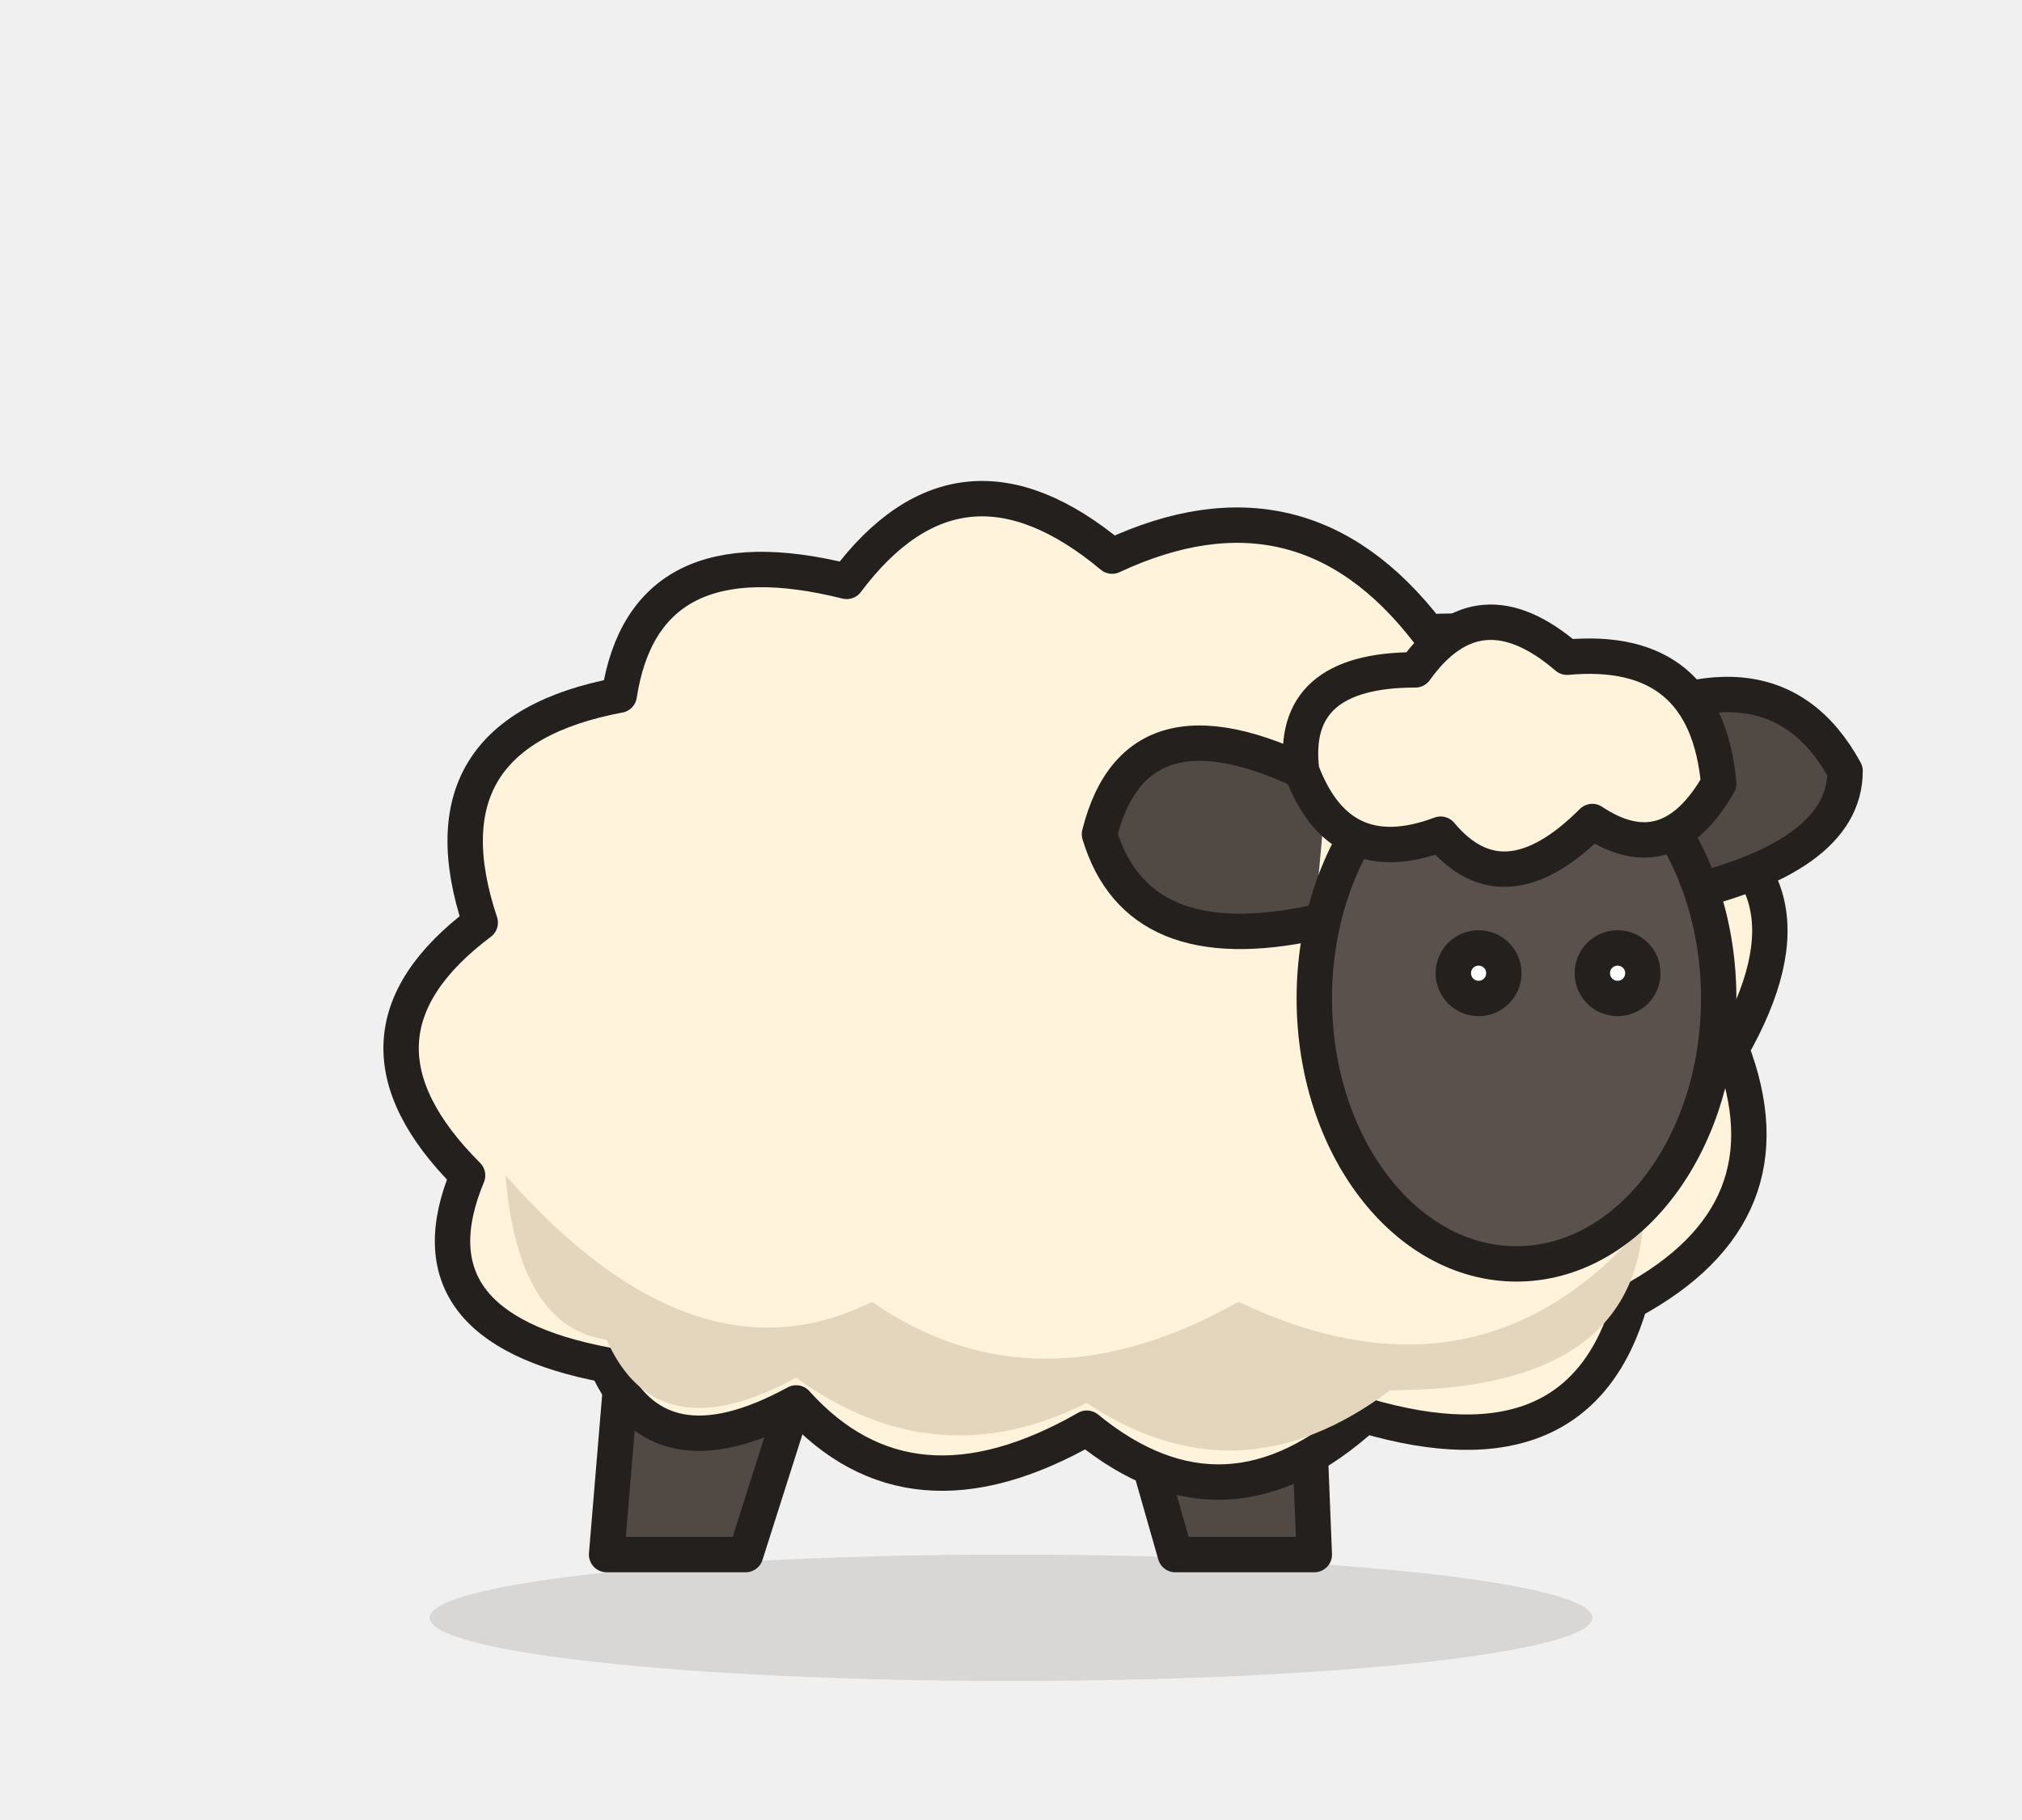
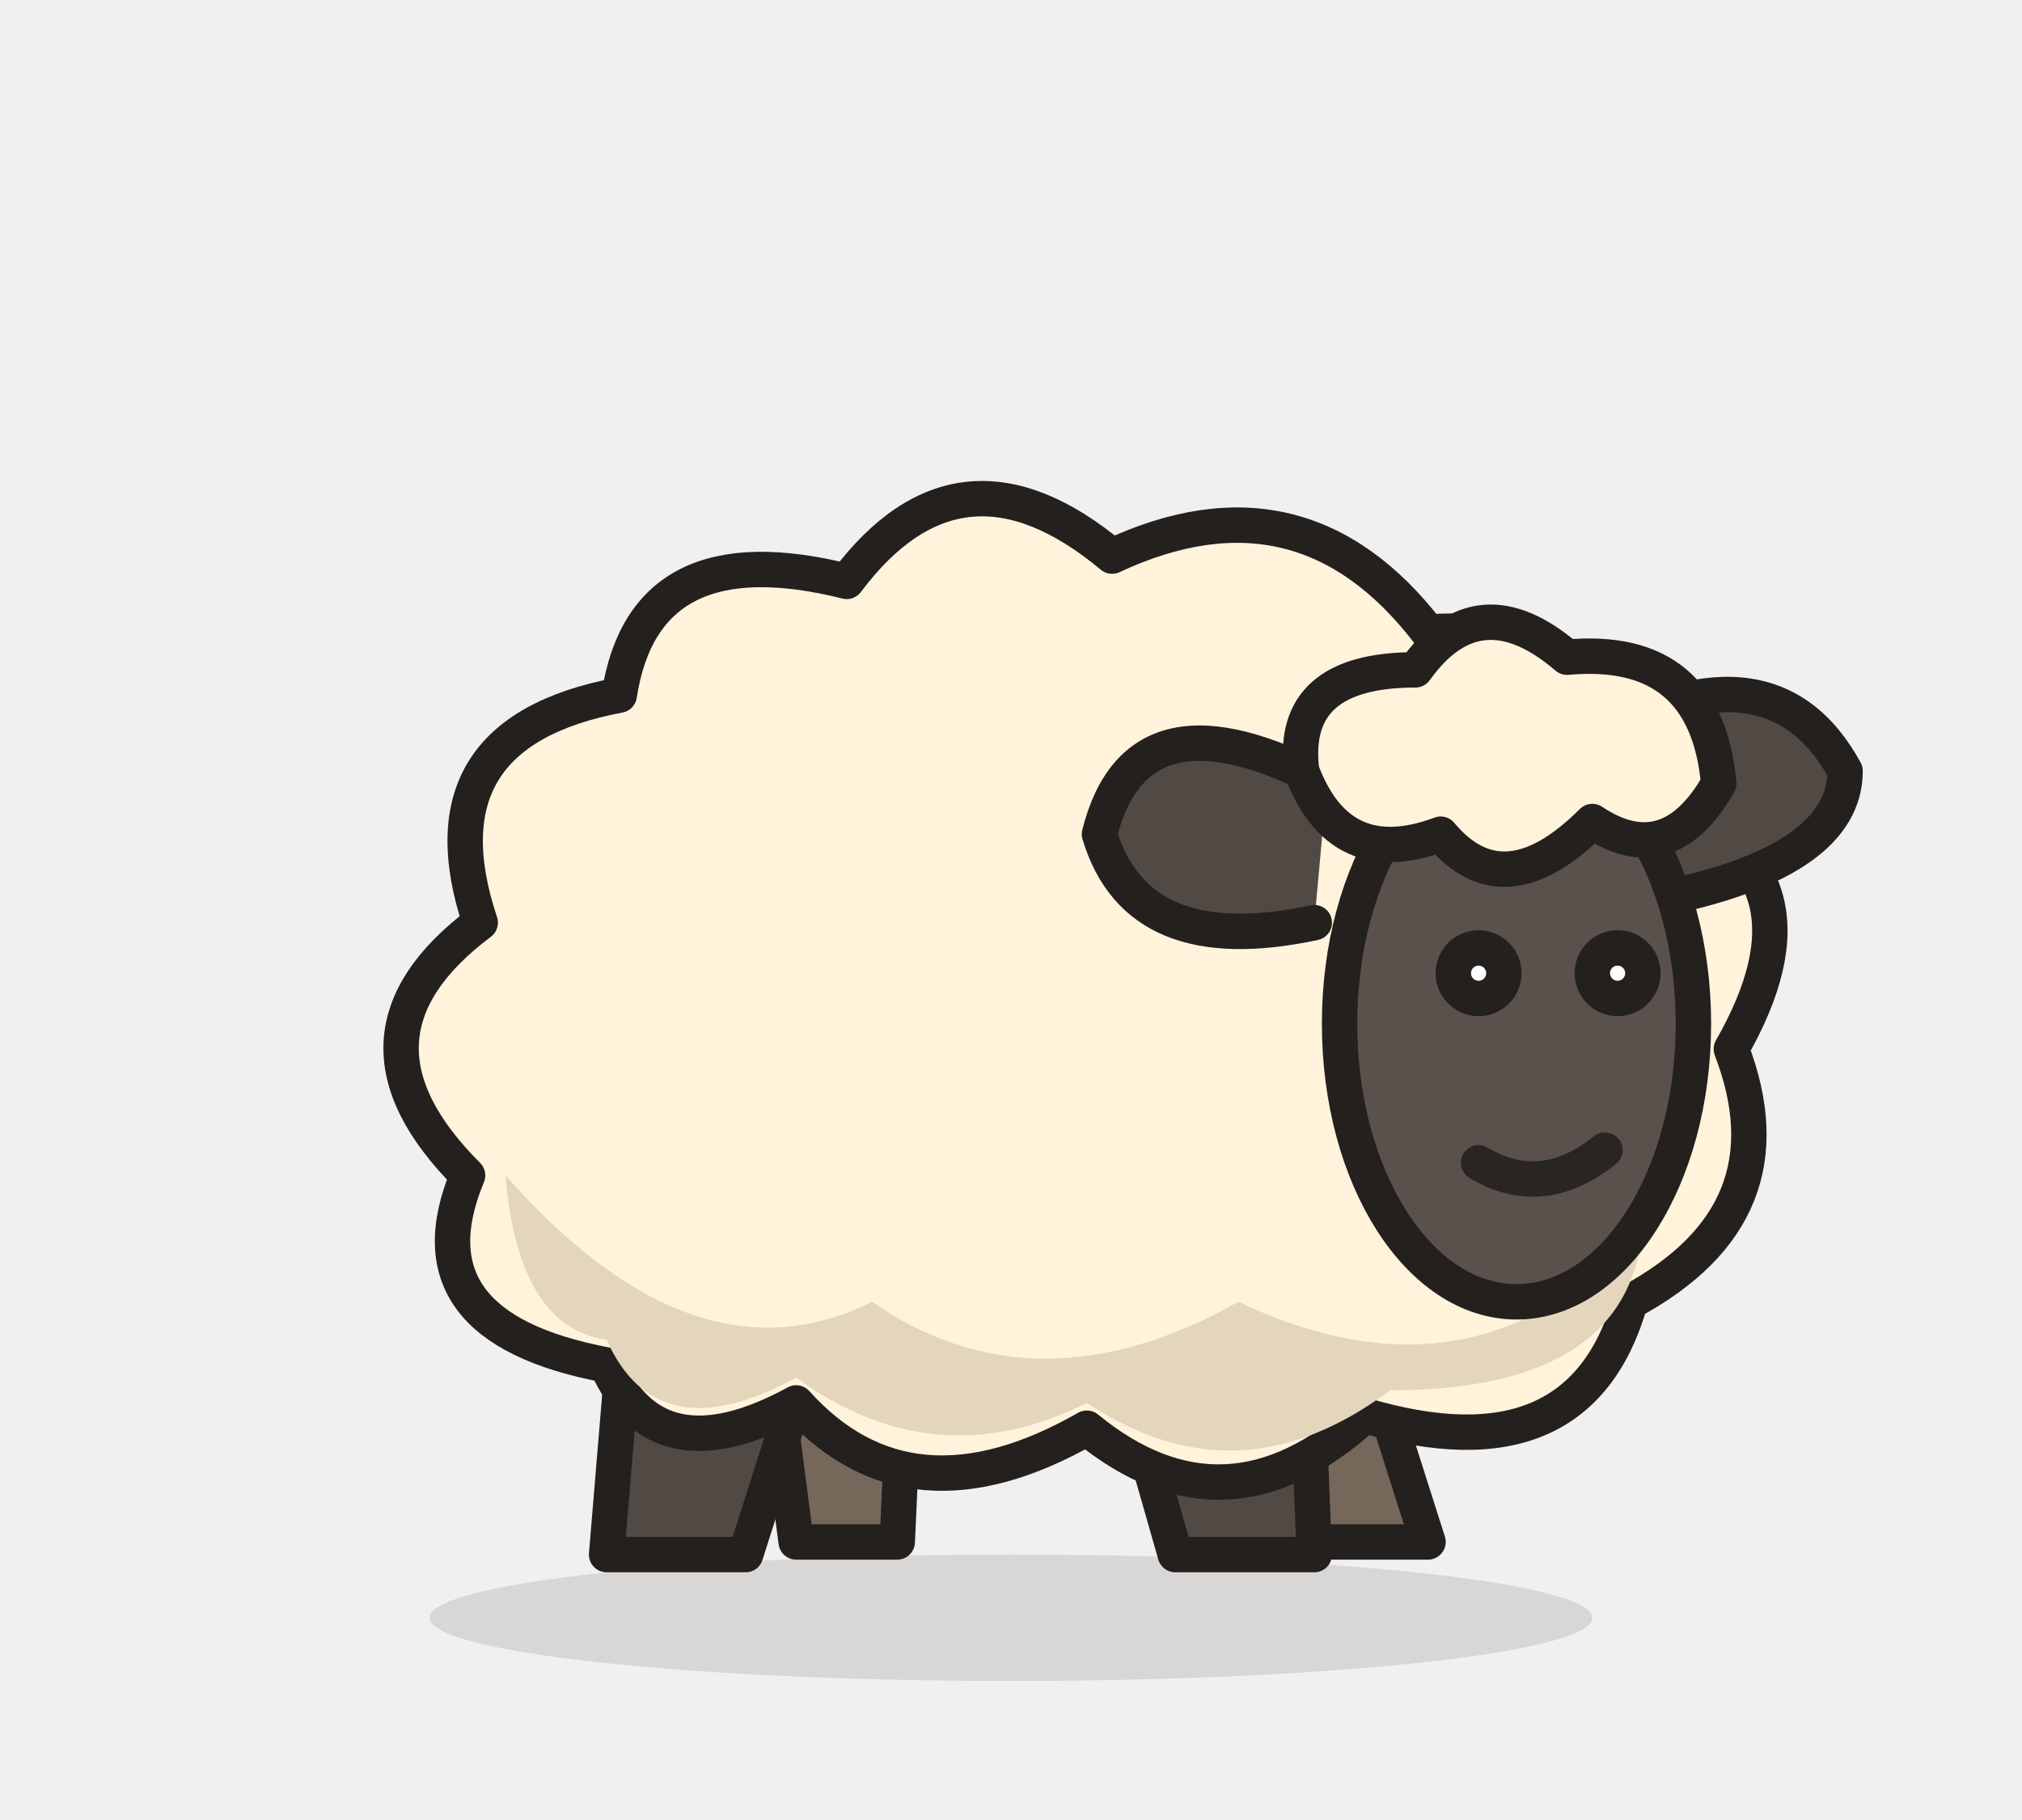
<svg xmlns="http://www.w3.org/2000/svg" viewBox="0 0 160 144" role="img" aria-labelledby="title">
  <g stroke="#23201e" stroke-width="2.8" stroke-linecap="round" stroke-linejoin="round">
    <ellipse cx="80" cy="128" rx="46" ry="5" fill="#342b28" opacity=".13" stroke="none" />
+     <path d="M60 99 L63 122 L71 122 L72 100 M94 99 L104 122 L113 122 L106 100Z" fill="#75685b" />
    <path d="M50 99 L48 123 L59 123 L66 101 M87 102 L93 123 L104 123 L103 98Z" fill="#514943" />
    <path d="M48 108 Q32 105 37 93 Q26 82 38 73 Q33 58 49 55 Q51 42 67 46 Q76 34 88 44 Q103 37 113 50 Q129 49 132 64 Q145 69 137 83 Q142 96 129 103 Q125 117 108 112 Q97 122 86 113 Q72 121 63 111 Q52 117 48 108Z" fill="#fff3dc" />
    <path d="M40 93 Q55 110 69 103 Q82 112 98 103 Q117 112 130 97 Q129 110 110 110 Q98 119 86 111 Q74 117 63 109 Q52 115 48 106 Q41 105 40 93Z" fill="#e4d5bd" stroke="none" />
    <path d="M105 62 Q90 54 87 66 Q90 76 104 73 M125 59 Q140 50 146 61 Q146 68 132 71Z" fill="#514943" />
-     <ellipse cx="120" cy="79" rx="16" ry="21" fill="#5a514c" />
+     <ellipse cx="120" cy="81" rx="14" ry="22" fill="#5a514c" />
    <path d="M103 61 Q102 53 112 53 Q117 46 124 52 Q135 51 136 62 Q132 69 126 65 Q119 72 114 66 Q106 69 103 61Z" fill="#fff3dc" />
+     <path d="M117 92 Q122 95 127 91" fill="none" stroke="#292522" />
    <ellipse cx="117" cy="77" rx="2" ry="2" fill="#fff" />
    <ellipse cx="128" cy="77" rx="2" ry="2" fill="#fff" />
  </g>
</svg>
